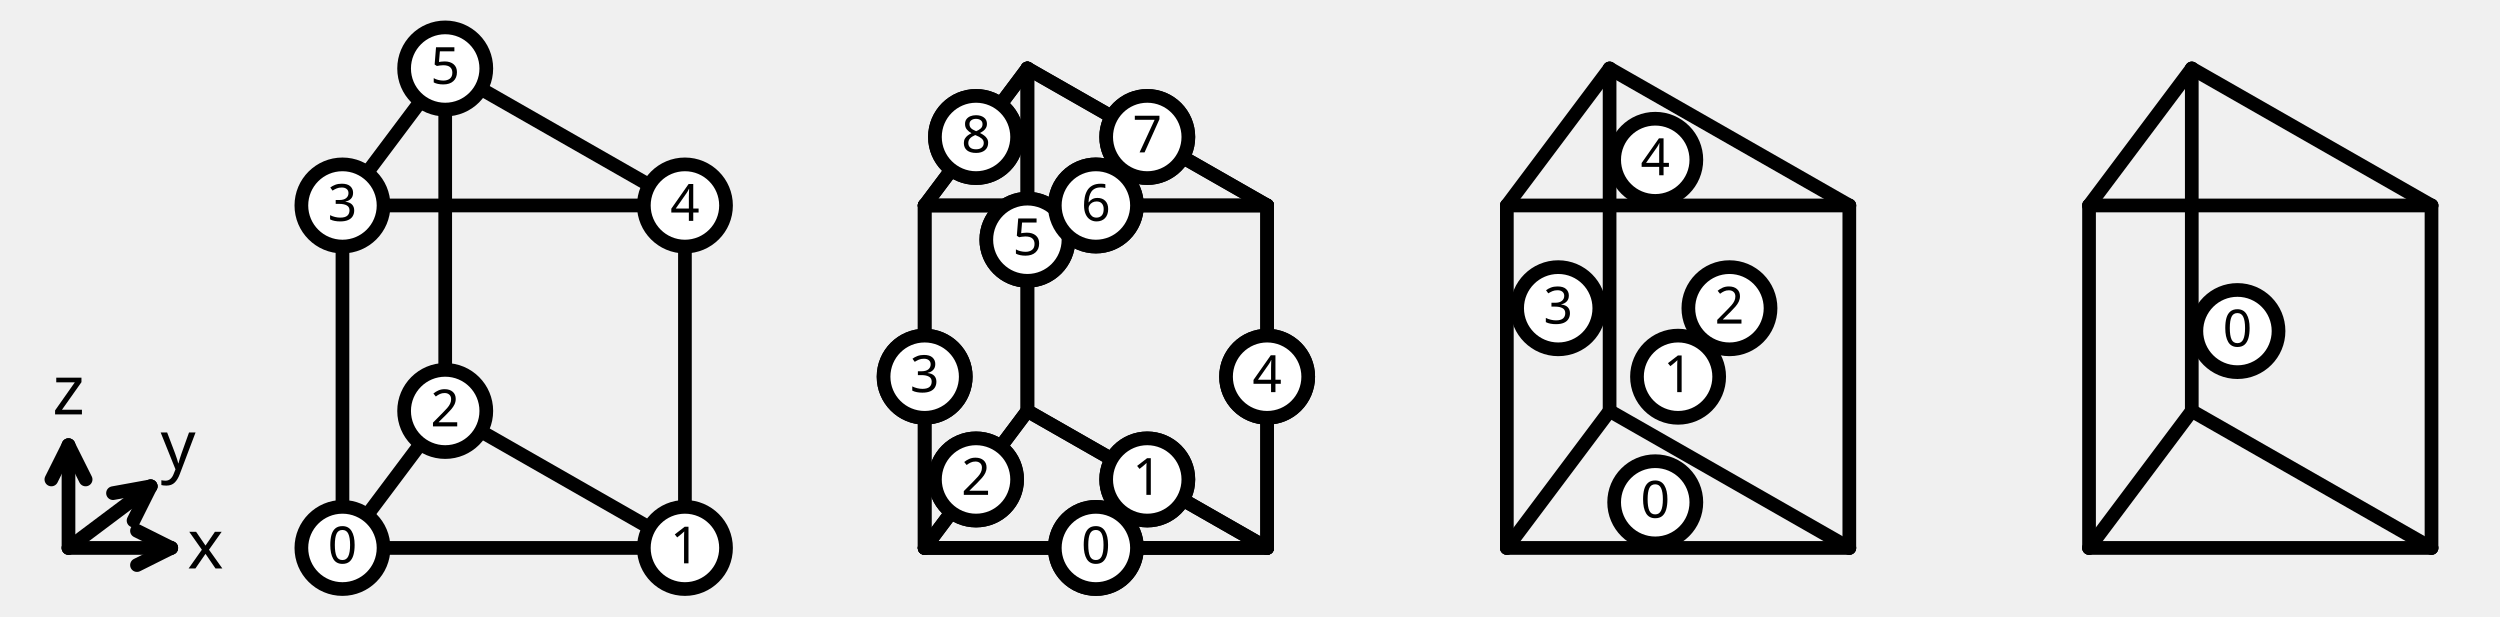
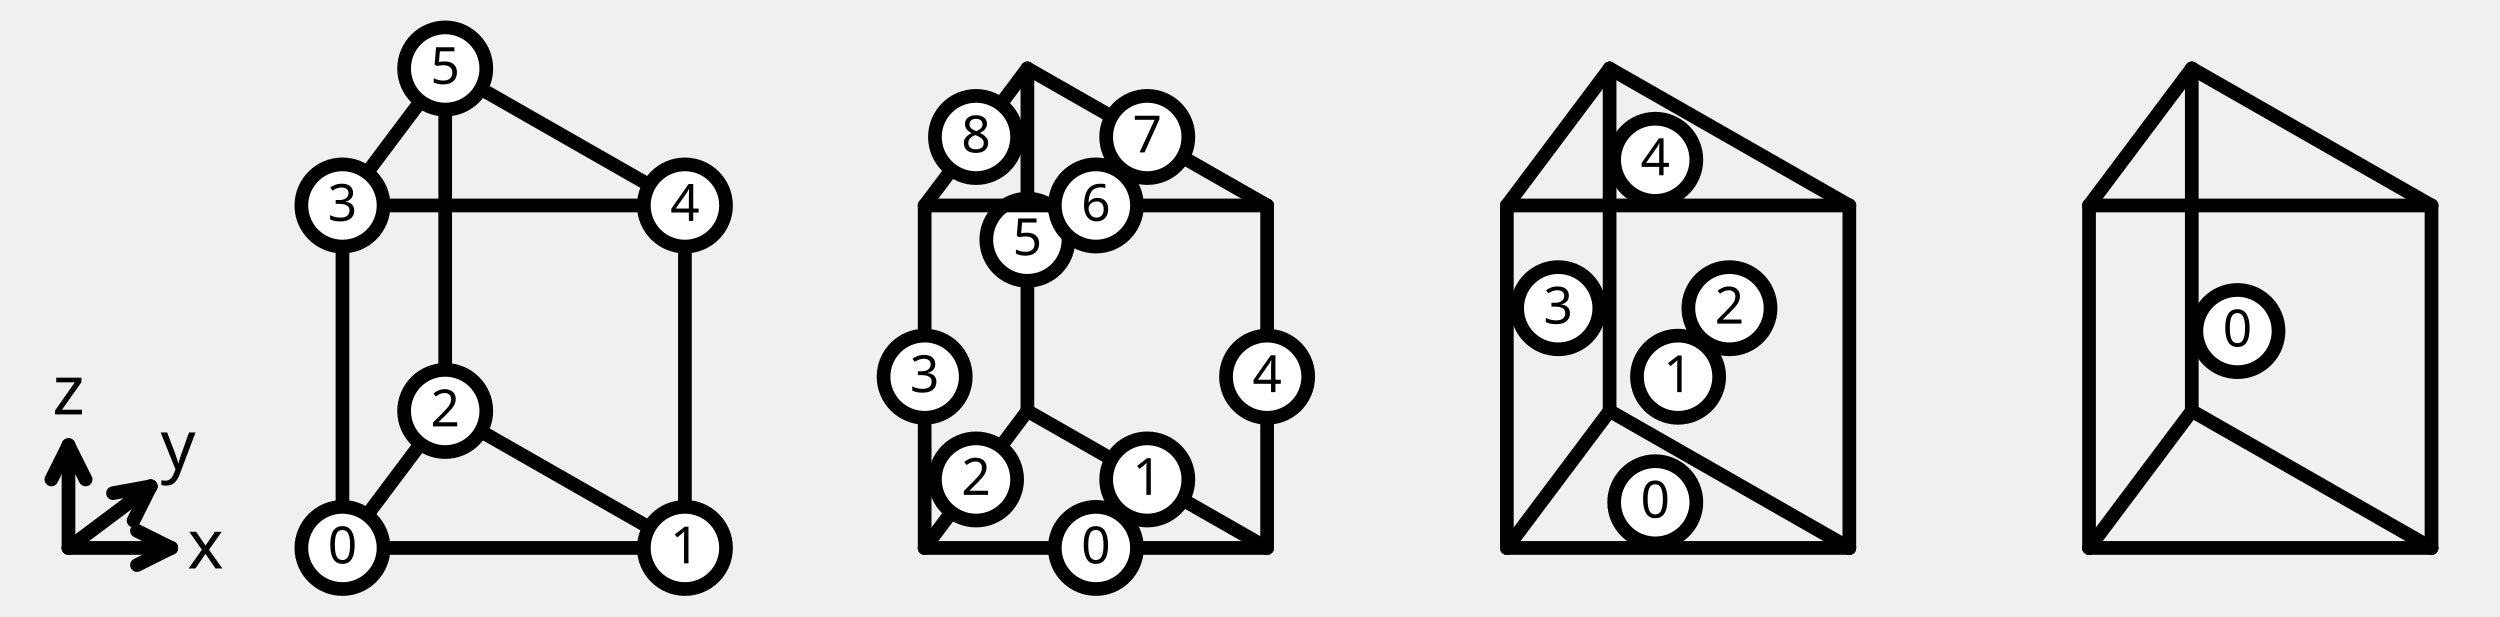
<svg width="730" height="180">
  <style type="text/css">
  text { text-anchor:middle; font-size:15px; font-family: "Lato Bold" }
  line { stroke-width: 4px; stroke-linecap: round; stroke: #000000 }
  circle { fill: #FFFFFF; stroke: #000000; stroke-width:4px}
</style>
  <line x1="20" y1="160" x2="20" y2="130" />
  <line x1="15" y1="140" x2="20" y2="130" />
  <line x1="25" y1="140" x2="20" y2="130" />
  <line x1="20" y1="160" x2="50" y2="160" />
  <line x1="40" y1="155" x2="50" y2="160" />
  <line x1="40" y1="165" x2="50" y2="160" />
  <line x1="20" y1="160" x2="44" y2="142" />
  <line x1="33" y1="144" x2="44" y2="142" />
  <line x1="39" y1="152" x2="44" y2="142" />
  <text x="60" y="160" fill="#000000" dy=".3em" style="font-family:&quot;Libertinus Serif Semibold Italic&quot;;font-size:20px">x</text>
  <text x="52" y="131" fill="#000000" dy=".3em" style="font-family:&quot;Libertinus Serif Semibold Italic&quot;;font-size:20px">y</text>
  <text x="20" y="115" fill="#000000" dy=".3em" style="font-family:&quot;Libertinus Serif Semibold Italic&quot;;font-size:20px">z</text>
  <line x1="100.0" y1="160.0" x2="200.0" y2="160.0" />
  <line x1="200.0" y1="160.0" x2="130.0" y2="120.0" />
  <line x1="130.0" y1="120.0" x2="100.0" y2="160.0" />
  <line x1="100.0" y1="160.0" x2="100.0" y2="60.0" />
  <line x1="200.0" y1="160.0" x2="200.0" y2="60.0" />
  <line x1="130.0" y1="120.0" x2="130.0" y2="20.0" />
  <line x1="100.0" y1="60.0" x2="200.0" y2="60.0" />
  <line x1="200.0" y1="60.0" x2="130.0" y2="20.0" />
  <line x1="130.0" y1="20.0" x2="100.0" y2="60.0" />
  <circle cx="100.0" cy="160.0" r="12px" />
  <text x="100.0" y="160.0" dy=".3em">0</text>
  <circle cx="200.0" cy="160.0" r="12px" />
  <text x="200.0" y="160.0" dy=".3em">1</text>
  <circle cx="130.0" cy="120.0" r="12px" />
  <text x="130.0" y="120.0" dy=".3em">2</text>
  <circle cx="100.0" cy="60.0" r="12px" />
  <text x="100.0" y="60.0" dy=".3em">3</text>
  <circle cx="200.0" cy="60.0" r="12px" />
  <text x="200.0" y="60.0" dy=".3em">4</text>
  <circle cx="130.0" cy="20.0" r="12px" />
  <text x="130.0" y="20.0" dy=".3em">5</text>
  <line x1="300.0" y1="120.0" x2="300.0" y2="20.0" />
  <circle cx="300.0" cy="70.0" r="12px" />
  <text x="300.0" y="70.0" dy=".3em">5</text>
  <line x1="370.0" y1="160.0" x2="300.0" y2="120.0" />
  <line x1="300.0" y1="120.0" x2="270.0" y2="160.0" />
  <line x1="370.0" y1="60.0" x2="300.0" y2="20.0" />
  <line x1="300.0" y1="20.0" x2="270.0" y2="60.0" />
  <circle cx="335.0" cy="140.0" r="12px" />
  <text x="335.0" y="140.0" dy=".3em">1</text>
  <circle cx="285.0" cy="140.0" r="12px" />
  <text x="285.0" y="140.0" dy=".3em">2</text>
  <circle cx="335.0" cy="40.0" r="12px" />
  <text x="335.0" y="40.0" dy=".3em">7</text>
  <circle cx="285.0" cy="40.0" r="12px" />
  <text x="285.0" y="40.0" dy=".3em">8</text>
  <line x1="270.0" y1="160.0" x2="370.0" y2="160.0" />
  <line x1="270.0" y1="160.0" x2="270.0" y2="60.0" />
  <line x1="370.0" y1="160.0" x2="370.0" y2="60.0" />
  <line x1="270.0" y1="60.0" x2="370.0" y2="60.0" />
  <circle cx="320.0" cy="160.0" r="12px" />
  <text x="320.0" y="160.0" dy=".3em">0</text>
  <circle cx="270.0" cy="110.0" r="12px" />
  <text x="270.0" y="110.0" dy=".3em">3</text>
  <circle cx="370.0" cy="110.0" r="12px" />
  <text x="370.0" y="110.0" dy=".3em">4</text>
  <circle cx="320.0" cy="60.0" r="12px" />
  <text x="320.0" y="60.0" dy=".3em">6</text>
-   <line x1="270.0" y1="160.0" x2="370.0" y2="160.0" />
-   <line x1="370.0" y1="160.0" x2="300.0" y2="120.0" />
-   <line x1="300.0" y1="120.0" x2="270.0" y2="160.0" />
-   <line x1="270.0" y1="160.0" x2="270.0" y2="60.0" />
-   <line x1="370.0" y1="160.0" x2="370.0" y2="60.0" />
-   <line x1="300.0" y1="120.0" x2="300.0" y2="20.0" />
-   <line x1="270.0" y1="60.0" x2="370.0" y2="60.0" />
-   <line x1="370.0" y1="60.0" x2="300.0" y2="20.0" />
-   <line x1="300.0" y1="20.0" x2="270.0" y2="60.0" />
-   <circle cx="320.0" cy="160.0" r="12px" />
-   <text x="320.0" y="160.0" dy=".3em">0</text>
-   <circle cx="335.0" cy="140.0" r="12px" />
-   <text x="335.0" y="140.0" dy=".3em">1</text>
-   <circle cx="285.0" cy="140.0" r="12px" />
-   <text x="285.0" y="140.0" dy=".3em">2</text>
-   <circle cx="270.0" cy="110.0" r="12px" />
-   <text x="270.0" y="110.0" dy=".3em">3</text>
-   <circle cx="370.0" cy="110.0" r="12px" />
-   <text x="370.0" y="110.0" dy=".3em">4</text>
-   <circle cx="300.0" cy="70.0" r="12px" />
-   <text x="300.0" y="70.0" dy=".3em">5</text>
-   <circle cx="320.0" cy="60.0" r="12px" />
-   <text x="320.0" y="60.0" dy=".3em">6</text>
-   <circle cx="335.0" cy="40.0" r="12px" />
-   <text x="335.0" y="40.0" dy=".3em">7</text>
-   <circle cx="285.0" cy="40.0" r="12px" />
-   <text x="285.0" y="40.0" dy=".3em">8</text>
  <line x1="440.0" y1="160.0" x2="540.0" y2="160.0" />
  <line x1="540.0" y1="160.0" x2="470.0" y2="120.0" />
  <line x1="470.0" y1="120.0" x2="440.0" y2="160.0" />
  <line x1="440.0" y1="160.0" x2="440.0" y2="60.0" />
  <line x1="540.0" y1="160.0" x2="540.0" y2="60.0" />
  <line x1="470.0" y1="120.0" x2="470.0" y2="20.0" />
  <line x1="440.0" y1="60.0" x2="540.0" y2="60.0" />
  <line x1="540.0" y1="60.0" x2="470.0" y2="20.0" />
  <line x1="470.0" y1="20.0" x2="440.0" y2="60.0" />
  <circle cx="483.333" cy="146.667" r="12px" />
  <text x="483.333" y="146.667" dy=".3em">0</text>
  <circle cx="490.0" cy="110.0" r="12px" />
  <text x="490.0" y="110.0" dy=".3em">1</text>
  <circle cx="505.0" cy="90.0" r="12px" />
  <text x="505.0" y="90.0" dy=".3em">2</text>
  <circle cx="455.0" cy="90.0" r="12px" />
  <text x="455.0" y="90.0" dy=".3em">3</text>
  <circle cx="483.333" cy="46.667" r="12px" />
  <text x="483.333" y="46.667" dy=".3em">4</text>
  <line x1="610.0" y1="160.0" x2="710.0" y2="160.0" />
  <line x1="710.0" y1="160.0" x2="640.0" y2="120.0" />
  <line x1="640.0" y1="120.0" x2="610.0" y2="160.0" />
  <line x1="610.0" y1="160.0" x2="610.0" y2="60.0" />
  <line x1="710.0" y1="160.0" x2="710.0" y2="60.0" />
  <line x1="640.0" y1="120.0" x2="640.0" y2="20.0" />
  <line x1="610.0" y1="60.0" x2="710.0" y2="60.0" />
  <line x1="710.0" y1="60.0" x2="640.0" y2="20.0" />
  <line x1="640.0" y1="20.0" x2="610.0" y2="60.0" />
  <circle cx="653.333" cy="96.667" r="12px" />
  <text x="653.333" y="96.667" dy=".3em">0</text>
</svg>
